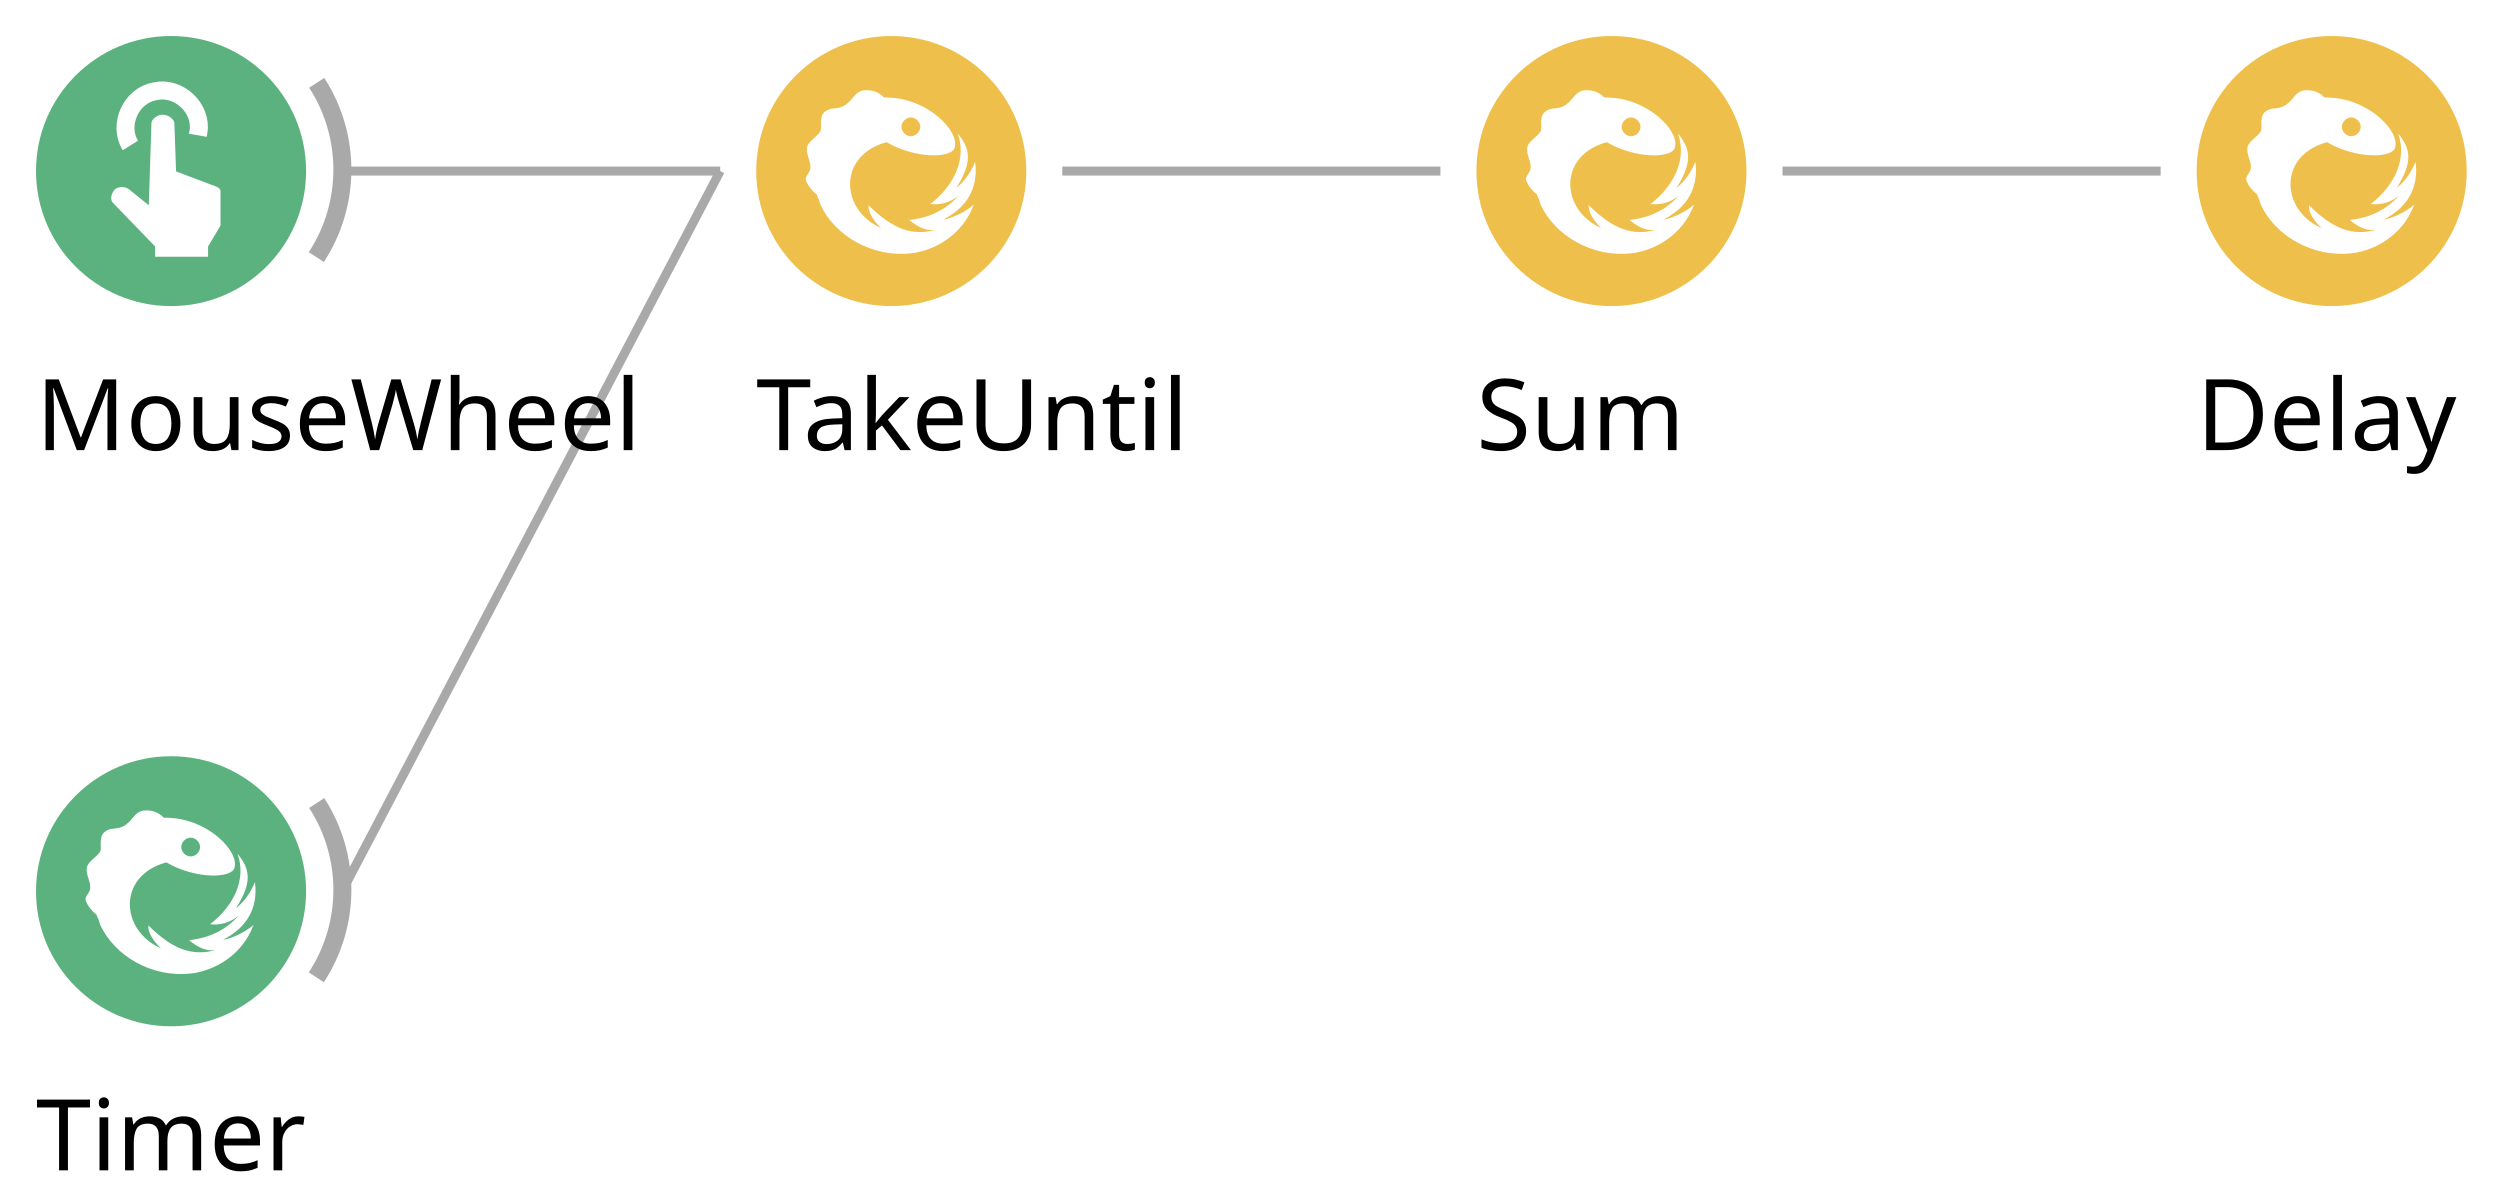
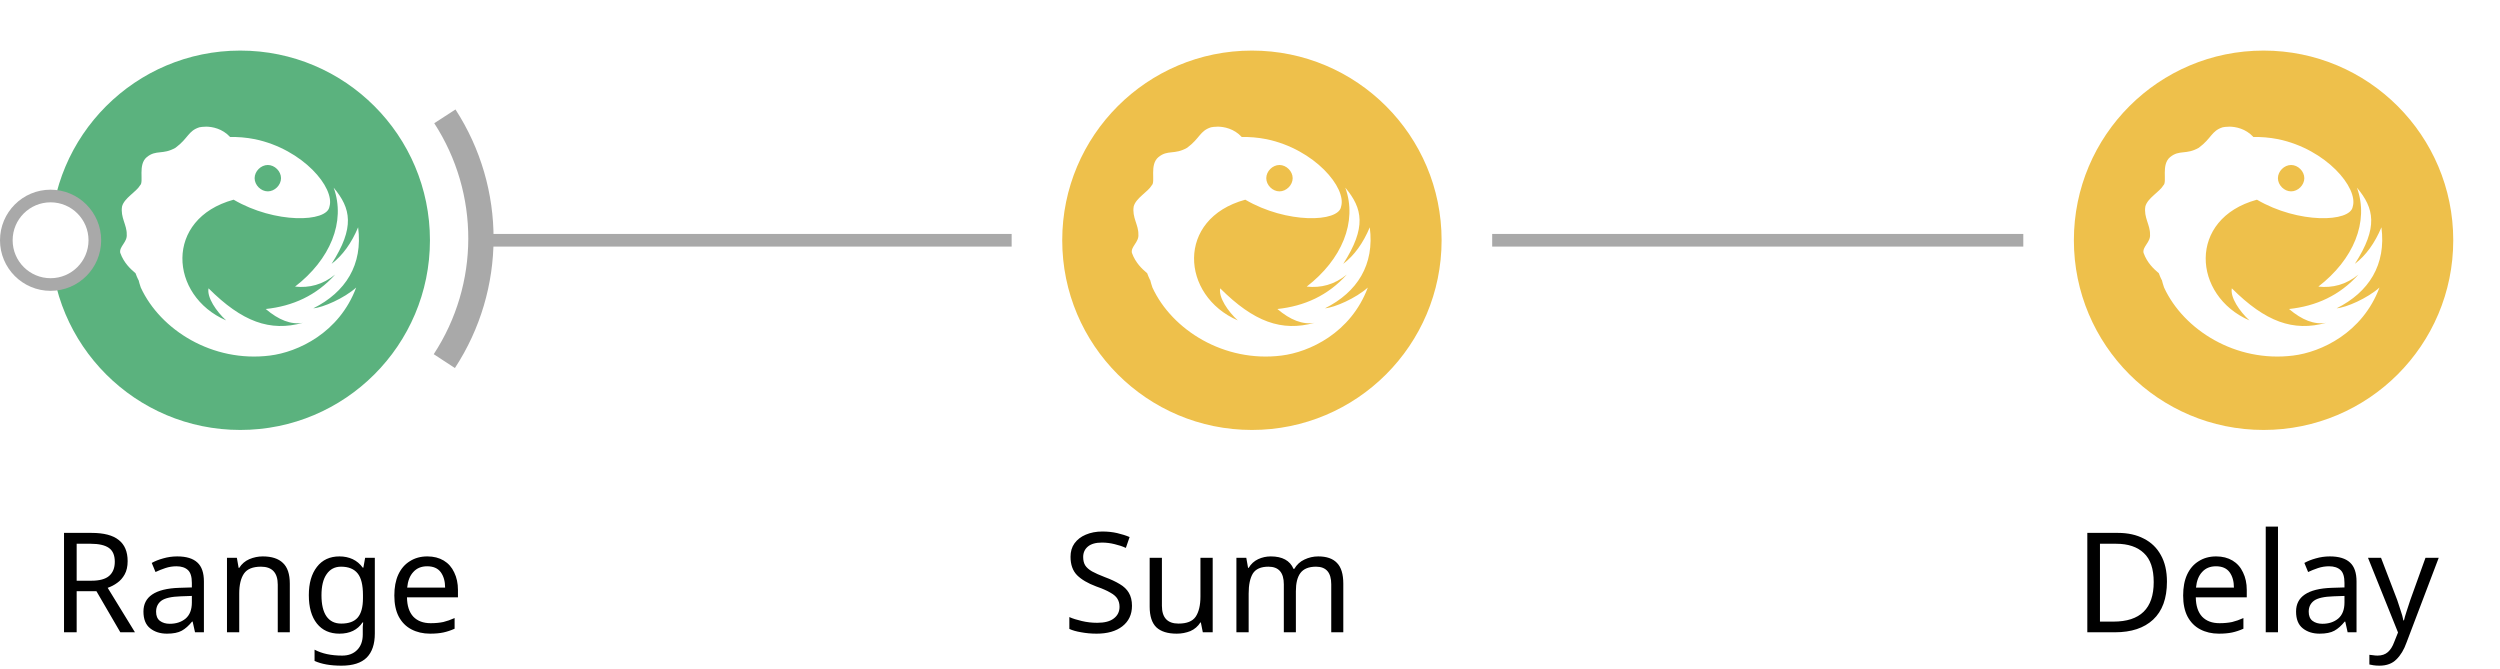
- <svg xmlns="http://www.w3.org/2000/svg" width="277.697" height="132.825" id="SvgGdi_output">
+ <svg xmlns="http://www.w3.org/2000/svg" width="197.697" height="52.825" id="SvgGdi_output">
  <style>text { fill: #000; } @media (prefers-color-scheme: dark) { text { fill: #eee; } }</style>
  <rect id="background" height="100.00%" style="fill:none;" width="100.00%" y="0.00" x="0.00" />
  <g style="shape-rendering:auto;" id="root_group">
-     <line y1="19.00" style="stroke:rgb(169,169,169);fill:none;stroke-linecap:butt;stroke-miterlimit:9;opacity:1;stroke-width:1;stroke-linejoin:miter;" id="2" x2="240.00" y2="19.00" x1="198.00" />
-     <line y1="19.00" style="stroke:rgb(169,169,169);fill:none;stroke-linecap:butt;stroke-miterlimit:9;opacity:1;stroke-width:1;stroke-linejoin:miter;" id="3" x2="160.00" y2="19.00" x1="118.00" />
-     <line y1="19.00" style="stroke:rgb(169,169,169);fill:none;stroke-linecap:butt;stroke-miterlimit:9;opacity:1;stroke-width:1;stroke-linejoin:miter;" id="4" x2="80.00" y2="19.00" x1="38.00" />
-     <line y1="99.00" style="stroke:rgb(169,169,169);fill:none;stroke-linecap:butt;stroke-miterlimit:9;opacity:1;stroke-width:1;stroke-linejoin:miter;" id="5" x2="80.00" y2="19.00" x1="38.00" />
-     <ellipse id="38" cy="15.00" cx="15.00" transform="matrix(1.00 0.00 0.00 1.00 244.00 4.00 ) " rx="15.00" ry="15.00" style="stroke:none;opacity:1;fill:rgb(238,192,75);" />
-     <path d="M 12.246 6.014 12.246 6.02 C 12.058 6.02 11.895 6.04 11.767 6.066 10.869 6.353 10.896 6.934 9.877 7.686 8.863 8.264 8.353 7.82 7.615 8.42 6.878 9.016 7.393 10.383 7.084 10.648 6.777 11.18 5.826 11.655 5.652 12.326 5.509 13.185 6.042 13.797 6.021 14.533 6.083 15.146 5.411 15.495 5.508 15.992 5.797 16.804 6.354 17.292 6.617 17.518 6.663 17.55 6.7 17.599 6.715 17.602 6.791 17.792 6.859 17.986 6.955 18.166 6.95 18.14 6.949 18.114 6.943 18.088 6.998 18.305 7.055 18.524 7.133 18.738 8.683 22.099 12.814 24.686 17.342 24.117 19.541 23.848 22.824 22.332 24.166 18.738 23.22 19.587 21.532 20.324 20.777 20.381 23.33 19.105 24.707 16.937 24.32 13.975 23.792 15.233 23.093 16.201 22.221 16.865 24.075 13.976 23.757 12.481 22.385 10.84 23.366 13.539 22.097 16.534 19.332 18.664 20.452 18.785 21.517 18.516 22.502 17.713 21.013 19.374 19.15 20.208 17.014 20.436 18.034 21.303 19.018 21.695 19.959 21.527 17.345 22.249 15.155 21.454 12.49 18.801 12.351 19.515 13.105 20.628 13.883 21.338 9.373 19.383 8.976 13.296 14.469 11.793 14.472 11.793 14.475 11.794 14.478 11.793 17.75 13.707 21.865 13.581 22.051 12.344 22.509 10.861 19.965 7.805 16.162 7.008 15.462 6.871 14.792 6.817 14.154 6.836 14.167 6.836 14.179 6.836 14.191 6.826 13.584 6.177 12.81 6.012 12.246 6.014 z M 17.178 9.047 C 17.724 9.047 18.223 9.544 18.223 10.09 18.223 10.636 17.724 11.133 17.178 11.133 16.632 11.133 16.135 10.636 16.135 10.09 16.135 9.544 16.632 9.047 17.178 9.047 z " style="stroke:none;fill-rule:evenodd;opacity:1;fill:rgb(255,255,255);" transform="matrix(1.00 0.00 0.00 1.00 244.00 4.00 ) " id="41" />
-     <text id="42" transform="matrix(1.00 0.00 0.00 1.00 0.00 0.00 ) " x="244.00px" y="39.00px" style="stroke:none;clip-path:url(#44_text_clipper);font-family:Microsoft Sans Serif;font-size:8.25pt;opacity:1;">
-       <tspan dy="8.25pt" id="46">Delay</tspan>
+     <line y1="19.00" style="stroke:rgb(169,169,169);fill:none;stroke-linecap:butt;stroke-miterlimit:9;opacity:1;stroke-width:1;stroke-linejoin:miter;" id="2" x2="160.00" y2="19.00" x1="118.00" />
+     <line y1="19.00" style="stroke:rgb(169,169,169);fill:none;stroke-linecap:butt;stroke-miterlimit:9;opacity:1;stroke-width:1;stroke-linejoin:miter;" id="3" x2="80.00" y2="19.00" x1="38.00" />
+     <ellipse id="36" cy="15.00" cx="15.00" transform="matrix(1.00 0.00 0.00 1.00 164.00 4.00 ) " rx="15.00" ry="15.00" style="stroke:none;opacity:1;fill:rgb(238,192,75);" />
+     <path d="M 12.246 6.014 12.246 6.02 C 12.058 6.02 11.895 6.04 11.767 6.066 10.869 6.353 10.896 6.934 9.877 7.686 8.863 8.264 8.353 7.82 7.615 8.42 6.878 9.016 7.393 10.383 7.084 10.648 6.777 11.18 5.826 11.655 5.652 12.326 5.509 13.185 6.042 13.797 6.021 14.533 6.083 15.146 5.411 15.495 5.508 15.992 5.797 16.804 6.354 17.292 6.617 17.518 6.663 17.55 6.7 17.599 6.715 17.602 6.791 17.792 6.859 17.986 6.955 18.166 6.95 18.14 6.949 18.114 6.943 18.088 6.998 18.305 7.055 18.524 7.133 18.738 8.683 22.099 12.814 24.686 17.342 24.117 19.541 23.848 22.824 22.332 24.166 18.738 23.22 19.587 21.532 20.324 20.777 20.381 23.33 19.105 24.707 16.937 24.32 13.975 23.792 15.233 23.093 16.201 22.221 16.865 24.075 13.976 23.757 12.481 22.385 10.84 23.366 13.539 22.097 16.534 19.332 18.664 20.452 18.785 21.517 18.516 22.502 17.713 21.013 19.374 19.15 20.208 17.014 20.436 18.034 21.303 19.018 21.695 19.959 21.527 17.345 22.249 15.155 21.454 12.49 18.801 12.351 19.515 13.105 20.628 13.883 21.338 9.373 19.383 8.976 13.296 14.469 11.793 14.472 11.793 14.475 11.794 14.478 11.793 17.75 13.707 21.865 13.581 22.051 12.344 22.509 10.861 19.965 7.805 16.162 7.008 15.462 6.871 14.792 6.817 14.154 6.836 14.167 6.836 14.179 6.836 14.191 6.826 13.584 6.177 12.81 6.012 12.246 6.014 z M 17.178 9.047 C 17.724 9.047 18.223 9.544 18.223 10.09 18.223 10.636 17.724 11.133 17.178 11.133 16.632 11.133 16.135 10.636 16.135 10.09 16.135 9.544 16.632 9.047 17.178 9.047 z " style="stroke:none;fill-rule:evenodd;opacity:1;fill:rgb(255,255,255);" transform="matrix(1.00 0.00 0.00 1.00 164.00 4.00 ) " id="39" />
+     <text id="40" transform="matrix(1.00 0.00 0.00 1.00 0.00 0.00 ) " x="164.00px" y="39.00px" style="stroke:none;clip-path:url(#42_text_clipper);font-family:Microsoft Sans Serif;font-size:8.25pt;opacity:1;">
+       <tspan dy="8.25pt" id="44">Delay</tspan>
    </text>
-     <ellipse id="48" cy="15.00" cx="15.00" transform="matrix(1.00 0.00 0.00 1.00 164.00 4.00 ) " rx="15.00" ry="15.00" style="stroke:none;opacity:1;fill:rgb(238,192,75);" />
-     <path d="M 12.246 6.014 12.246 6.02 C 12.058 6.02 11.895 6.04 11.767 6.066 10.869 6.353 10.896 6.934 9.877 7.686 8.863 8.264 8.353 7.82 7.615 8.42 6.878 9.016 7.393 10.383 7.084 10.648 6.777 11.18 5.826 11.655 5.652 12.326 5.509 13.185 6.042 13.797 6.021 14.533 6.083 15.146 5.411 15.495 5.508 15.992 5.797 16.804 6.354 17.292 6.617 17.518 6.663 17.55 6.7 17.599 6.715 17.602 6.791 17.792 6.859 17.986 6.955 18.166 6.95 18.14 6.949 18.114 6.943 18.088 6.998 18.305 7.055 18.524 7.133 18.738 8.683 22.099 12.814 24.686 17.342 24.117 19.541 23.848 22.824 22.332 24.166 18.738 23.22 19.587 21.532 20.324 20.777 20.381 23.33 19.105 24.707 16.937 24.32 13.975 23.792 15.233 23.093 16.201 22.221 16.865 24.075 13.976 23.757 12.481 22.385 10.84 23.366 13.539 22.097 16.534 19.332 18.664 20.452 18.785 21.517 18.516 22.502 17.713 21.013 19.374 19.15 20.208 17.014 20.436 18.034 21.303 19.018 21.695 19.959 21.527 17.345 22.249 15.155 21.454 12.49 18.801 12.351 19.515 13.105 20.628 13.883 21.338 9.373 19.383 8.976 13.296 14.469 11.793 14.472 11.793 14.475 11.794 14.478 11.793 17.75 13.707 21.865 13.581 22.051 12.344 22.509 10.861 19.965 7.805 16.162 7.008 15.462 6.871 14.792 6.817 14.154 6.836 14.167 6.836 14.179 6.836 14.191 6.826 13.584 6.177 12.81 6.012 12.246 6.014 z M 17.178 9.047 C 17.724 9.047 18.223 9.544 18.223 10.09 18.223 10.636 17.724 11.133 17.178 11.133 16.632 11.133 16.135 10.636 16.135 10.09 16.135 9.544 16.632 9.047 17.178 9.047 z " style="stroke:none;fill-rule:evenodd;opacity:1;fill:rgb(255,255,255);" transform="matrix(1.00 0.00 0.00 1.00 164.00 4.00 ) " id="49" />
-     <text id="50" transform="matrix(1.00 0.00 0.00 1.00 0.00 0.00 ) " x="164.00px" y="39.00px" style="stroke:none;clip-path:url(#52_text_clipper);font-family:Microsoft Sans Serif;font-size:8.25pt;opacity:1;">
-       <tspan dy="8.25pt" id="54">Sum</tspan>
+     <ellipse id="46" cy="15.00" cx="15.00" transform="matrix(1.00 0.00 0.00 1.00 84.00 4.00 ) " rx="15.00" ry="15.00" style="stroke:none;opacity:1;fill:rgb(238,192,75);" />
+     <path d="M 12.246 6.014 12.246 6.02 C 12.058 6.02 11.895 6.04 11.767 6.066 10.869 6.353 10.896 6.934 9.877 7.686 8.863 8.264 8.353 7.82 7.615 8.42 6.878 9.016 7.393 10.383 7.084 10.648 6.777 11.18 5.826 11.655 5.652 12.326 5.509 13.185 6.042 13.797 6.021 14.533 6.083 15.146 5.411 15.495 5.508 15.992 5.797 16.804 6.354 17.292 6.617 17.518 6.663 17.55 6.7 17.599 6.715 17.602 6.791 17.792 6.859 17.986 6.955 18.166 6.95 18.14 6.949 18.114 6.943 18.088 6.998 18.305 7.055 18.524 7.133 18.738 8.683 22.099 12.814 24.686 17.342 24.117 19.541 23.848 22.824 22.332 24.166 18.738 23.22 19.587 21.532 20.324 20.777 20.381 23.33 19.105 24.707 16.937 24.32 13.975 23.792 15.233 23.093 16.201 22.221 16.865 24.075 13.976 23.757 12.481 22.385 10.84 23.366 13.539 22.097 16.534 19.332 18.664 20.452 18.785 21.517 18.516 22.502 17.713 21.013 19.374 19.15 20.208 17.014 20.436 18.034 21.303 19.018 21.695 19.959 21.527 17.345 22.249 15.155 21.454 12.49 18.801 12.351 19.515 13.105 20.628 13.883 21.338 9.373 19.383 8.976 13.296 14.469 11.793 14.472 11.793 14.475 11.794 14.478 11.793 17.75 13.707 21.865 13.581 22.051 12.344 22.509 10.861 19.965 7.805 16.162 7.008 15.462 6.871 14.792 6.817 14.154 6.836 14.167 6.836 14.179 6.836 14.191 6.826 13.584 6.177 12.81 6.012 12.246 6.014 z M 17.178 9.047 C 17.724 9.047 18.223 9.544 18.223 10.09 18.223 10.636 17.724 11.133 17.178 11.133 16.632 11.133 16.135 10.636 16.135 10.09 16.135 9.544 16.632 9.047 17.178 9.047 z " style="stroke:none;fill-rule:evenodd;opacity:1;fill:rgb(255,255,255);" transform="matrix(1.00 0.00 0.00 1.00 84.00 4.00 ) " id="47" />
+     <text id="48" transform="matrix(1.00 0.00 0.00 1.00 0.00 0.00 ) " x="84.00px" y="39.00px" style="stroke:none;clip-path:url(#50_text_clipper);font-family:Microsoft Sans Serif;font-size:8.25pt;opacity:1;">
+       <tspan dy="8.25pt" id="52">Sum</tspan>
    </text>
-     <ellipse id="56" cy="15.00" cx="15.00" transform="matrix(1.00 0.00 0.00 1.00 84.00 4.00 ) " rx="15.00" ry="15.00" style="stroke:none;opacity:1;fill:rgb(238,192,75);" />
-     <path d="M 12.246 6.014 12.246 6.02 C 12.058 6.02 11.895 6.04 11.767 6.066 10.869 6.353 10.896 6.934 9.877 7.686 8.863 8.264 8.353 7.82 7.615 8.42 6.878 9.016 7.393 10.383 7.084 10.648 6.777 11.18 5.826 11.655 5.652 12.326 5.509 13.185 6.042 13.797 6.021 14.533 6.083 15.146 5.411 15.495 5.508 15.992 5.797 16.804 6.354 17.292 6.617 17.518 6.663 17.55 6.7 17.599 6.715 17.602 6.791 17.792 6.859 17.986 6.955 18.166 6.95 18.14 6.949 18.114 6.943 18.088 6.998 18.305 7.055 18.524 7.133 18.738 8.683 22.099 12.814 24.686 17.342 24.117 19.541 23.848 22.824 22.332 24.166 18.738 23.22 19.587 21.532 20.324 20.777 20.381 23.33 19.105 24.707 16.937 24.32 13.975 23.792 15.233 23.093 16.201 22.221 16.865 24.075 13.976 23.757 12.481 22.385 10.84 23.366 13.539 22.097 16.534 19.332 18.664 20.452 18.785 21.517 18.516 22.502 17.713 21.013 19.374 19.15 20.208 17.014 20.436 18.034 21.303 19.018 21.695 19.959 21.527 17.345 22.249 15.155 21.454 12.49 18.801 12.351 19.515 13.105 20.628 13.883 21.338 9.373 19.383 8.976 13.296 14.469 11.793 14.472 11.793 14.475 11.794 14.478 11.793 17.75 13.707 21.865 13.581 22.051 12.344 22.509 10.861 19.965 7.805 16.162 7.008 15.462 6.871 14.792 6.817 14.154 6.836 14.167 6.836 14.179 6.836 14.191 6.826 13.584 6.177 12.81 6.012 12.246 6.014 z M 17.178 9.047 C 17.724 9.047 18.223 9.544 18.223 10.09 18.223 10.636 17.724 11.133 17.178 11.133 16.632 11.133 16.135 10.636 16.135 10.09 16.135 9.544 16.632 9.047 17.178 9.047 z " style="stroke:none;fill-rule:evenodd;opacity:1;fill:rgb(255,255,255);" transform="matrix(1.00 0.00 0.00 1.00 84.00 4.00 ) " id="57" />
-     <text id="58" transform="matrix(1.00 0.00 0.00 1.00 0.00 0.00 ) " x="84.00px" y="39.00px" style="stroke:none;clip-path:url(#60_text_clipper);font-family:Microsoft Sans Serif;font-size:8.25pt;opacity:1;">
-       <tspan dy="8.25pt" id="62">TakeUntil</tspan>
-     </text>
-     <path d="M 31.179 5.2 C 34.998 11.092 34.981 18.682 31.136 24.557 " style="stroke:rgb(169,169,169);fill:none;stroke-linecap:butt;stroke-miterlimit:9;opacity:1;stroke-width:2;stroke-linejoin:miter;" transform="matrix(1.00 0.00 0.00 1.00 4.00 4.00 ) " id="67" />
-     <ellipse id="68" cy="15.00" cx="15.00" transform="matrix(1.00 0.00 0.00 1.00 4.00 4.00 ) " rx="15.00" ry="15.00" style="stroke:none;opacity:1;fill:rgb(91,178,126);" />
-     <path style="stroke:none;fill-rule:evenodd;opacity:1;fill:rgb(255,255,255);" transform="matrix(1.00 0.00 0.00 1.00 4.00 4.00 ) " id="72" d="M 8.54 18.526 C 8.155 18.14 8.427 17.373 8.751 17.049 9.069 16.731 9.886 16.655 10.34 17.036 L 12.53 18.805 12.821 9.664 C 12.821 9.306 13.425 8.74 14.053 8.74 14.799 8.74 15.368 9.316 15.368 9.695 L 15.559 15.043 20.064 16.746 C 20.25 16.81 20.495 16.995 20.495 17.222 L 20.498 21.05 19.113 23.38 19.113 24.518 13.232 24.518 13.232 23.38 z " />
-     <path transform="matrix(1.00 0.00 0.00 1.00 4.00 4.00 ) " id="73" style="stroke:rgb(255,255,255);fill:none;stroke-linecap:butt;stroke-miterlimit:9;opacity:1;stroke-width:2;stroke-linejoin:miter;" d="M 10.482 12.156 C 9.064 9.888 10.573 6.569 13.215 6.147 15.816 5.523 18.483 8.01 18.043 10.649 L 17.977 11.026 " />
-     <text id="74" transform="matrix(1.00 0.00 0.00 1.00 0.00 0.00 ) " x="4.00px" y="39.00px" style="stroke:none;clip-path:url(#76_text_clipper);font-family:Microsoft Sans Serif;font-size:8.25pt;opacity:1;">
-       <tspan dy="8.25pt" id="78">MouseWheel</tspan>
-     </text>
-     <path d="M 31.179 5.2 C 34.998 11.092 34.981 18.682 31.136 24.557 " style="stroke:rgb(169,169,169);fill:none;stroke-linecap:butt;stroke-miterlimit:9;opacity:1;stroke-width:2;stroke-linejoin:miter;" transform="matrix(1.00 0.00 0.00 1.00 4.00 84.00 ) " id="80" />
-     <ellipse id="81" cy="15.00" cx="15.00" transform="matrix(1.00 0.00 0.00 1.00 4.00 84.00 ) " rx="15.00" ry="15.00" style="stroke:none;opacity:1;fill:rgb(91,178,126);" />
-     <path d="M 12.246 6.014 12.246 6.02 C 12.058 6.02 11.895 6.04 11.767 6.066 10.869 6.353 10.896 6.934 9.877 7.686 8.863 8.264 8.353 7.82 7.615 8.42 6.878 9.016 7.393 10.383 7.084 10.648 6.777 11.18 5.826 11.655 5.652 12.326 5.509 13.185 6.042 13.797 6.021 14.533 6.083 15.146 5.411 15.495 5.508 15.992 5.797 16.804 6.354 17.292 6.617 17.518 6.663 17.55 6.7 17.599 6.715 17.602 6.791 17.792 6.859 17.986 6.955 18.166 6.95 18.14 6.949 18.114 6.943 18.088 6.998 18.305 7.055 18.524 7.133 18.738 8.683 22.099 12.814 24.686 17.342 24.117 19.541 23.848 22.824 22.332 24.166 18.738 23.22 19.587 21.532 20.324 20.777 20.381 23.33 19.105 24.707 16.937 24.32 13.975 23.792 15.233 23.093 16.201 22.221 16.865 24.075 13.976 23.757 12.481 22.385 10.84 23.366 13.539 22.097 16.534 19.332 18.664 20.452 18.785 21.517 18.516 22.502 17.713 21.013 19.374 19.15 20.208 17.014 20.436 18.034 21.303 19.018 21.695 19.959 21.527 17.345 22.249 15.155 21.454 12.49 18.801 12.351 19.515 13.105 20.628 13.883 21.338 9.373 19.383 8.976 13.296 14.469 11.793 14.472 11.793 14.475 11.794 14.478 11.793 17.75 13.707 21.865 13.581 22.051 12.344 22.509 10.861 19.965 7.805 16.162 7.008 15.462 6.871 14.792 6.817 14.154 6.836 14.167 6.836 14.179 6.836 14.191 6.826 13.584 6.177 12.81 6.012 12.246 6.014 z M 17.178 9.047 C 17.724 9.047 18.223 9.544 18.223 10.09 18.223 10.636 17.724 11.133 17.178 11.133 16.632 11.133 16.135 10.636 16.135 10.09 16.135 9.544 16.632 9.047 17.178 9.047 z " style="stroke:none;fill-rule:evenodd;opacity:1;fill:rgb(255,255,255);" transform="matrix(1.00 0.00 0.00 1.00 4.00 84.00 ) " id="82" />
-     <text id="83" transform="matrix(1.00 0.00 0.00 1.00 0.00 0.00 ) " x="4.00px" y="119.00px" style="stroke:none;clip-path:url(#85_text_clipper);font-family:Microsoft Sans Serif;font-size:8.25pt;opacity:1;">
-       <tspan dy="8.25pt" id="87">Timer</tspan>
+     <path style="stroke:rgb(169,169,169);fill:none;stroke-linecap:butt;stroke-miterlimit:9;opacity:1;stroke-width:2;stroke-linejoin:miter;" transform="matrix(1.00 0.00 0.00 1.00 4.00 4.00 ) " id="57" d="M 31.179 5.2 C 34.998 11.092 34.981 18.682 31.136 24.557 " />
+     <ellipse id="58" cy="15.00" cx="15.00" transform="matrix(1.00 0.00 0.00 1.00 4.00 4.00 ) " rx="15.00" ry="15.00" style="stroke:none;opacity:1;fill:rgb(91,178,126);" />
+     <path d="M 12.246 6.014 12.246 6.02 C 12.058 6.02 11.895 6.04 11.767 6.066 10.869 6.353 10.896 6.934 9.877 7.686 8.863 8.264 8.353 7.82 7.615 8.42 6.878 9.016 7.393 10.383 7.084 10.648 6.777 11.18 5.826 11.655 5.652 12.326 5.509 13.185 6.042 13.797 6.021 14.533 6.083 15.146 5.411 15.495 5.508 15.992 5.797 16.804 6.354 17.292 6.617 17.518 6.663 17.55 6.7 17.599 6.715 17.602 6.791 17.792 6.859 17.986 6.955 18.166 6.95 18.14 6.949 18.114 6.943 18.088 6.998 18.305 7.055 18.524 7.133 18.738 8.683 22.099 12.814 24.686 17.342 24.117 19.541 23.848 22.824 22.332 24.166 18.738 23.22 19.587 21.532 20.324 20.777 20.381 23.33 19.105 24.707 16.937 24.32 13.975 23.792 15.233 23.093 16.201 22.221 16.865 24.075 13.976 23.757 12.481 22.385 10.84 23.366 13.539 22.097 16.534 19.332 18.664 20.452 18.785 21.517 18.516 22.502 17.713 21.013 19.374 19.15 20.208 17.014 20.436 18.034 21.303 19.018 21.695 19.959 21.527 17.345 22.249 15.155 21.454 12.49 18.801 12.351 19.515 13.105 20.628 13.883 21.338 9.373 19.383 8.976 13.296 14.469 11.793 14.472 11.793 14.475 11.794 14.478 11.793 17.75 13.707 21.865 13.581 22.051 12.344 22.509 10.861 19.965 7.805 16.162 7.008 15.462 6.871 14.792 6.817 14.154 6.836 14.167 6.836 14.179 6.836 14.191 6.826 13.584 6.177 12.81 6.012 12.246 6.014 z M 17.178 9.047 C 17.724 9.047 18.223 9.544 18.223 10.09 18.223 10.636 17.724 11.133 17.178 11.133 16.632 11.133 16.135 10.636 16.135 10.09 16.135 9.544 16.632 9.047 17.178 9.047 z " style="stroke:none;fill-rule:evenodd;opacity:1;fill:rgb(255,255,255);" transform="matrix(1.00 0.00 0.00 1.00 4.00 4.00 ) " id="59" />
+     <ellipse id="60" cy="19.00" cx="4.00" rx="3.00" ry="3.00" style="stroke:rgb(169,169,169);fill:none;stroke-linecap:butt;stroke-miterlimit:9;opacity:1;stroke-width:2;stroke-linejoin:miter;" />
+     <ellipse id="61" cy="19.00" cx="4.00" rx="3.00" ry="3.00" style="stroke:none;opacity:1;fill:rgb(255,255,255);" />
+     <text id="62" transform="matrix(1.00 0.00 0.00 1.00 0.00 0.00 ) " x="4.00px" y="39.00px" style="stroke:none;clip-path:url(#64_text_clipper);font-family:Microsoft Sans Serif;font-size:8.25pt;opacity:1;">
+       <tspan dy="8.25pt" id="66">Range</tspan>
    </text>
  </g>
  <defs id="clips_hatches_and_gradients">
-     <clipPath id="44_text_clipper">
-       <rect x="244.00" y="39.00" width="32.70" height="13.83" id="45" />
+     <clipPath id="42_text_clipper">
+       <rect x="164.00" y="39.00" width="32.70" height="13.83" id="43" />
    </clipPath>
-     <clipPath id="52_text_clipper">
-       <rect x="164.00" y="39.00" width="26.96" height="13.83" id="53" />
+     <clipPath id="50_text_clipper">
+       <rect x="84.00" y="39.00" width="26.96" height="13.83" id="51" />
    </clipPath>
-     <clipPath id="60_text_clipper">
-       <rect x="84.00" y="39.00" width="51.65" height="13.83" id="61" />
-     </clipPath>
-     <clipPath id="76_text_clipper">
-       <rect x="4.00" y="39.00" width="69.85" height="13.83" id="77" />
-     </clipPath>
-     <clipPath id="85_text_clipper">
-       <rect x="4.00" y="119.00" width="32.68" height="13.83" id="86" />
+     <clipPath id="64_text_clipper">
+       <rect x="4.00" y="39.00" width="37.05" height="13.83" id="65" />
    </clipPath>
  </defs>
</svg>
